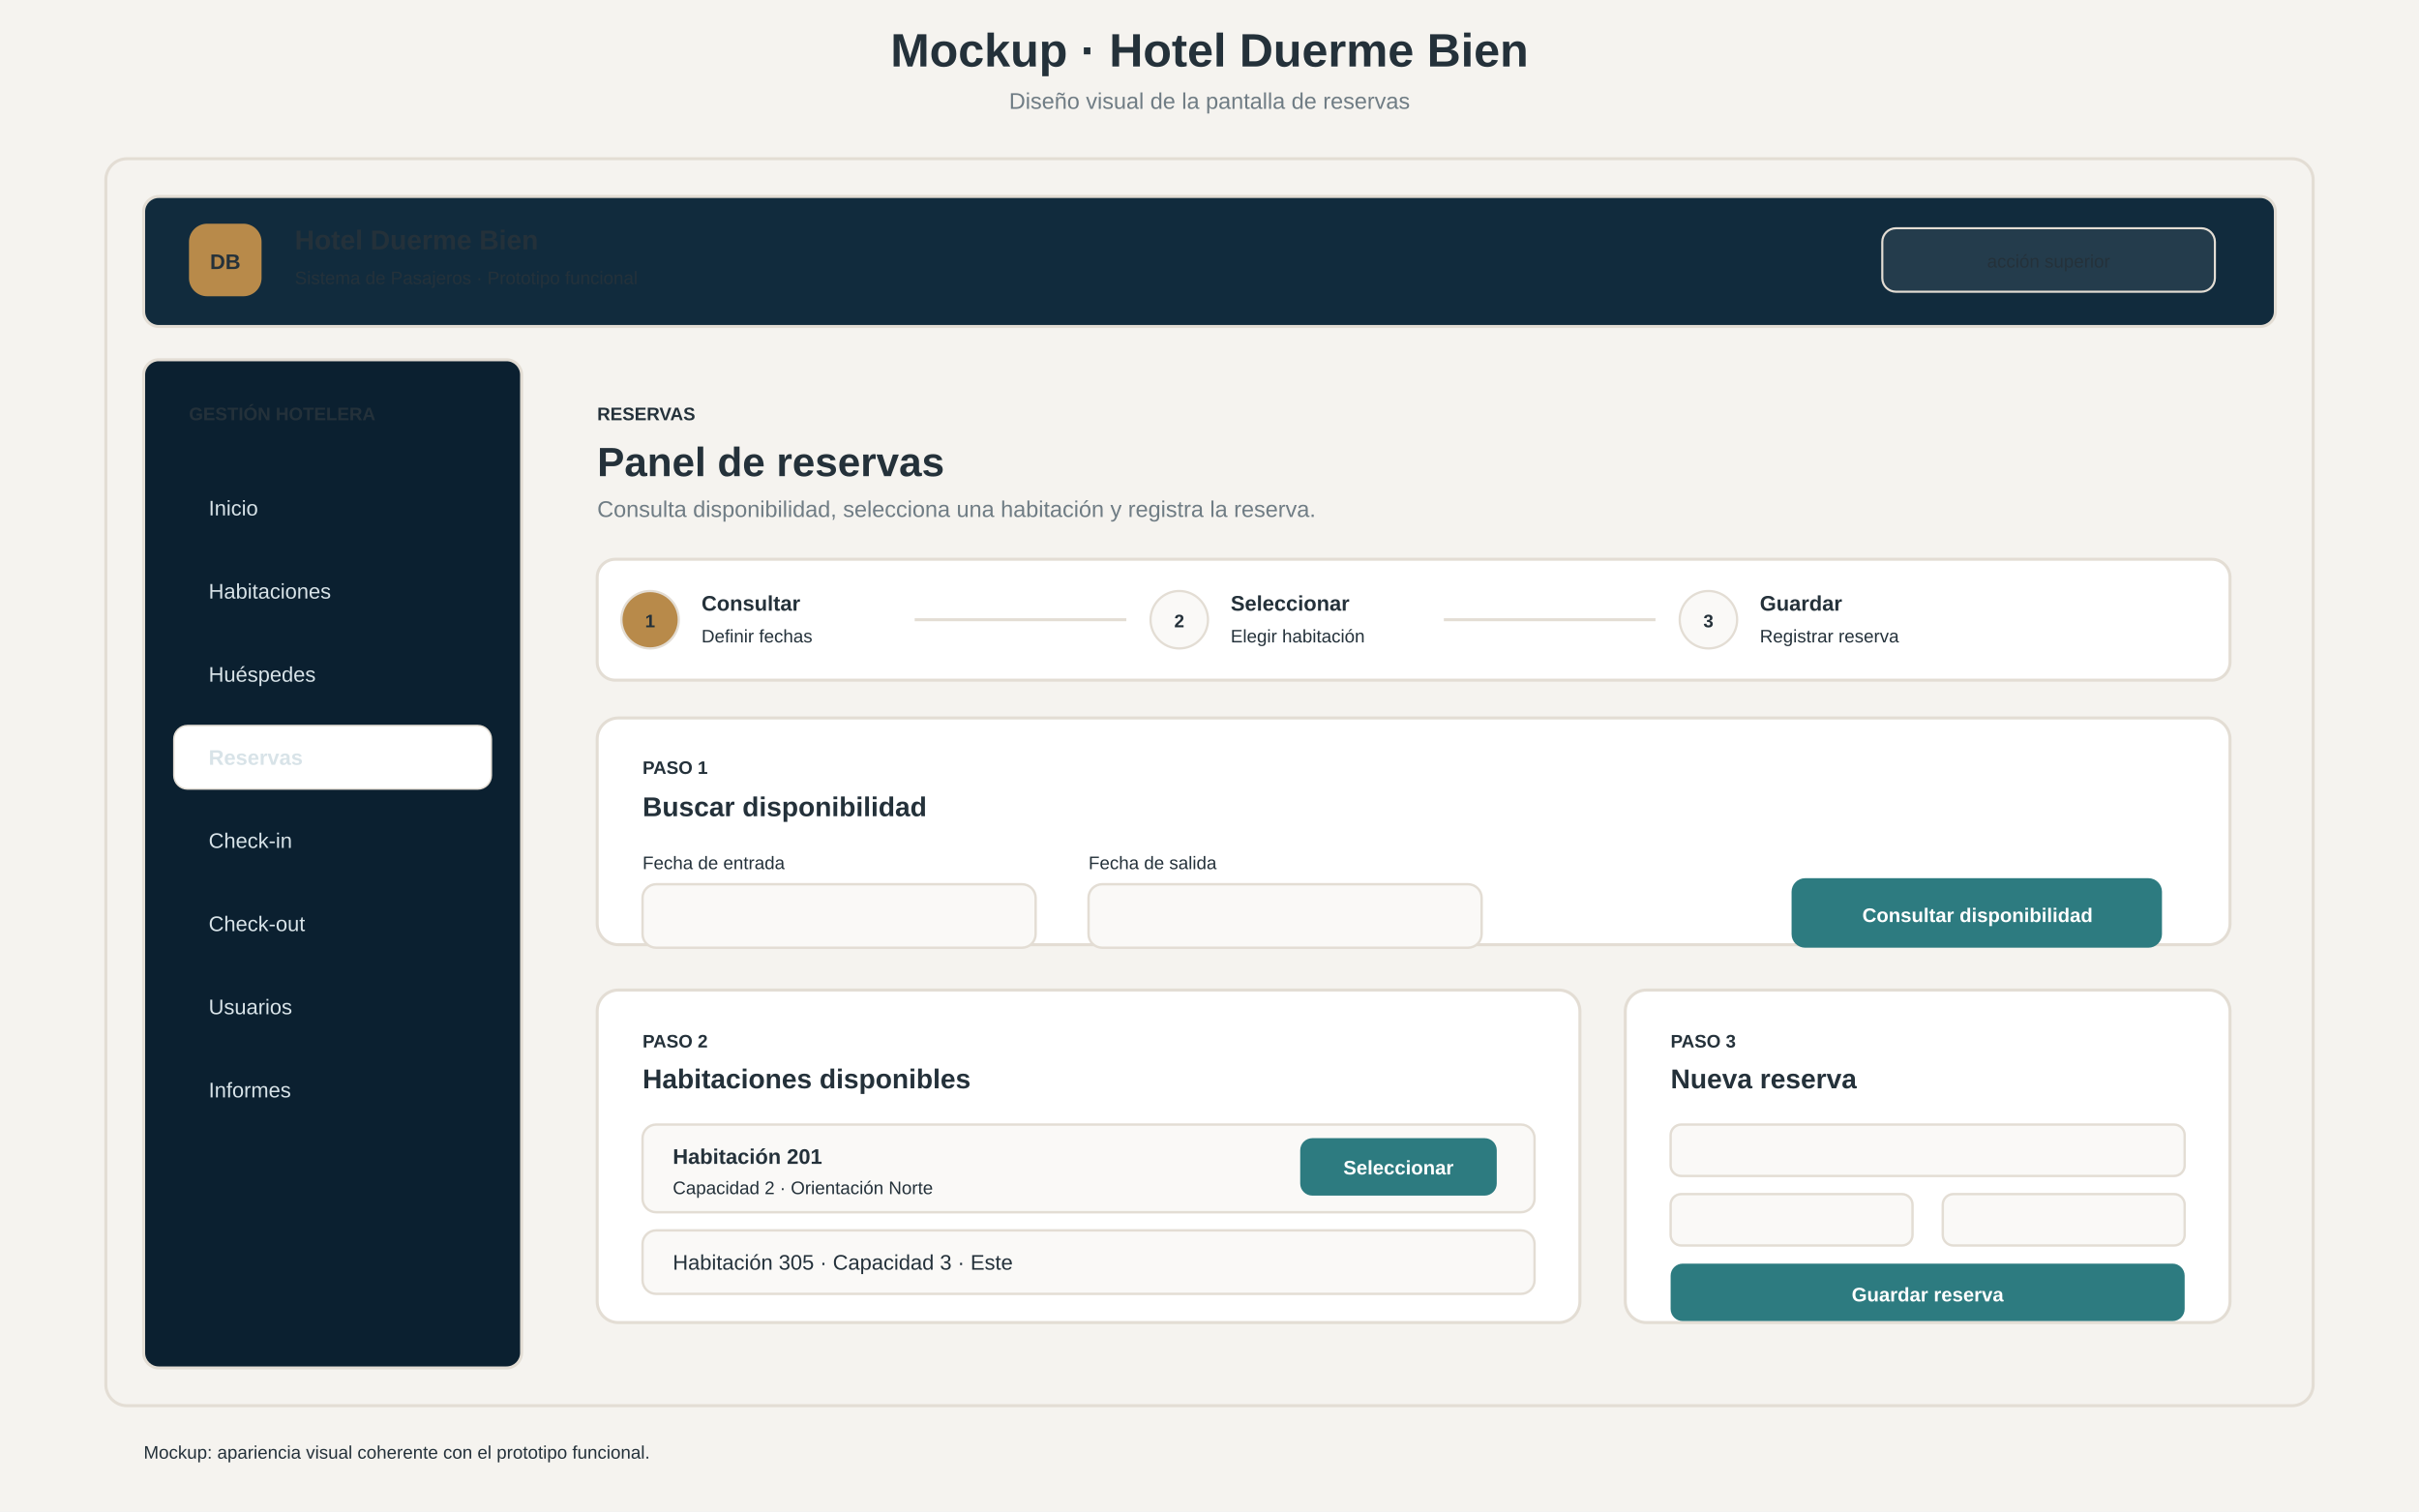
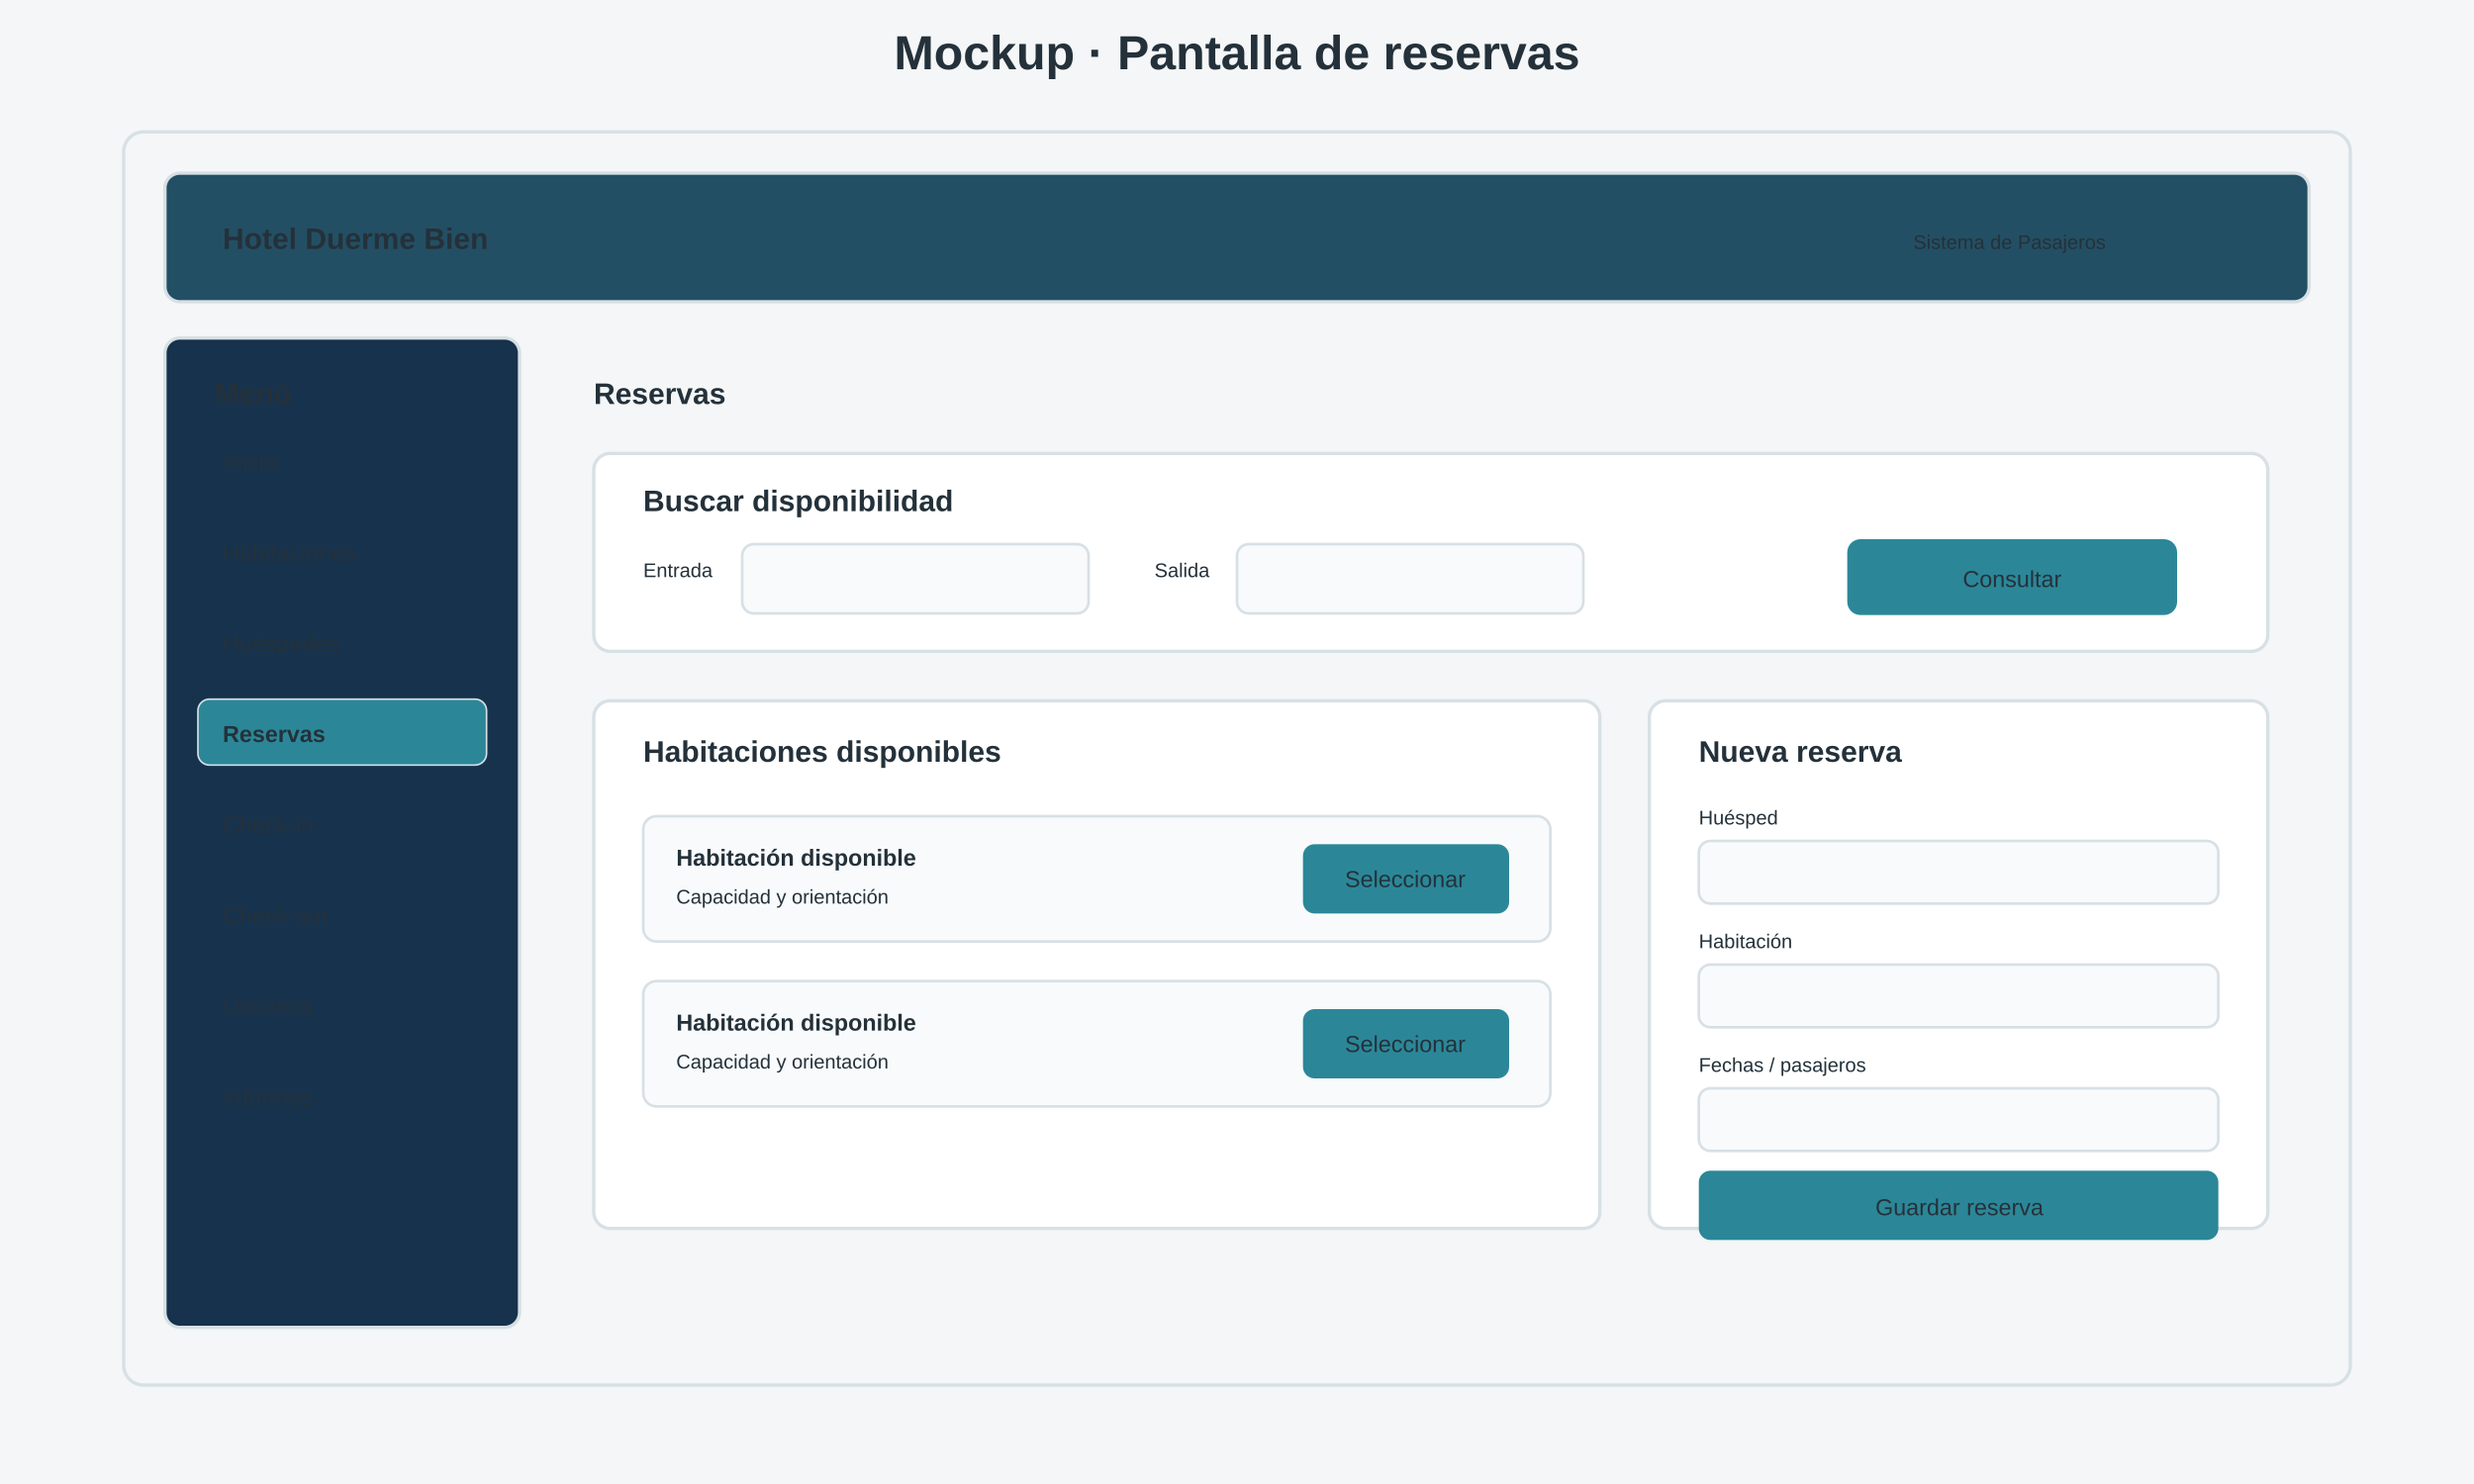
- <svg xmlns="http://www.w3.org/2000/svg" width="1600" height="1000" viewBox="0 0 1600 1000">
+ <svg xmlns="http://www.w3.org/2000/svg" width="1500" height="900" viewBox="0 0 1500 900">
  <defs>
    <style>
- .t{font-family:Arial,sans-serif;fill:#24313a}.title{font-size:31px;font-weight:700}.sub{font-size:15px;fill:#6f7c84}.h{font-size:18px;font-weight:700}.f{font-size:14px}.small{font-size:12px}
- .box{fill:#ffffff;stroke:#e3ddd4;stroke-width:2}.field{fill:#faf9f7;stroke:#e3ddd4;stroke-width:1.6}.thin{stroke:#e3ddd4;stroke-width:2;fill:none}.navtext{font-size:14px;fill:#d8e3e8}.btntext{font-size:13px;fill:#ffffff;font-weight:700}
+ .t{font-family:Arial,sans-serif;fill:#24313a}.title{font-size:29px;font-weight:700}.h{font-size:18px;font-weight:700}.f{font-size:14px}.s{font-size:12px}
+ .box{fill:#ffffff;stroke:#d7e0e5;stroke-width:2}.field{fill:#f8fafb;stroke:#d7e0e5;stroke-width:1.6}
</style>
  </defs>
-   <rect width="1600" height="1000" fill="#f5f3ef" />
-   <text x="800" y="44" text-anchor="middle" class="t title">Mockup · Hotel Duerme Bien</text>
-   <text x="800" y="72" text-anchor="middle" class="t sub">Diseño visual de la pantalla de reservas</text>
-   <rect x="70" y="105" width="1460" height="825" rx="14" fill="#f5f3ef" stroke="#e3ddd4" stroke-width="2" />
-   <rect x="95" y="130" width="1410" height="86" rx="10" fill="#112b3d" stroke="#e3ddd4" stroke-width="2" />
-   <rect x="125" y="148" width="48" height="48" rx="12" fill="#b88a4a" stroke="#e3ddd4" stroke-width="0" />
-   <text x="149" y="178" text-anchor="middle" class="t f" fill="#ffffff" font-weight="700">DB</text>
-   <text x="195" y="165" class="t h" fill="#ffffff">Hotel Duerme Bien</text>
-   <text x="195" y="188" class="t small" fill="#d9e4e9">Sistema de Pasajeros · Prototipo funcional</text>
-   <rect x="1245" y="151" width="220" height="42" rx="9" fill="rgba(255,255,255,.08)" stroke="#e3ddd4" stroke-width="1.4" />
-   <text x="1355" y="177" text-anchor="middle" class="t small" fill="#ffffff">acción superior</text>
-   <rect x="95" y="238" width="250" height="667" rx="10" fill="#0b2030" stroke="#e3ddd4" stroke-width="2" />
-   <text x="125" y="278" class="t small" fill="#d8e3e8" font-weight="700">GESTIÓN HOTELERA</text>
-   <rect x="115" y="315" width="210" height="42" rx="9" fill="transparent" stroke="none" />
-   <text x="138" y="341" class="t navtext" fill="#d8e3e8" font-weight="400">Inicio</text>
-   <rect x="115" y="370" width="210" height="42" rx="9" fill="transparent" stroke="none" />
-   <text x="138" y="396" class="t navtext" fill="#d8e3e8" font-weight="400">Habitaciones</text>
-   <rect x="115" y="425" width="210" height="42" rx="9" fill="transparent" stroke="none" />
-   <text x="138" y="451" class="t navtext" fill="#d8e3e8" font-weight="400">Huéspedes</text>
-   <rect x="115" y="480" width="210" height="42" rx="9" fill="#ffffff" stroke="#e3ddd4" />
-   <text x="138" y="506" class="t navtext" fill="#112b3d" font-weight="700">Reservas</text>
-   <rect x="115" y="535" width="210" height="42" rx="9" fill="transparent" stroke="none" />
-   <text x="138" y="561" class="t navtext" fill="#d8e3e8" font-weight="400">Check-in</text>
-   <rect x="115" y="590" width="210" height="42" rx="9" fill="transparent" stroke="none" />
-   <text x="138" y="616" class="t navtext" fill="#d8e3e8" font-weight="400">Check-out</text>
-   <rect x="115" y="645" width="210" height="42" rx="9" fill="transparent" stroke="none" />
-   <text x="138" y="671" class="t navtext" fill="#d8e3e8" font-weight="400">Usuarios</text>
-   <rect x="115" y="700" width="210" height="42" rx="9" fill="transparent" stroke="none" />
-   <text x="138" y="726" class="t navtext" fill="#d8e3e8" font-weight="400">Informes</text>
-   <text x="395" y="278" class="t small" fill="#9a7441" font-weight="700">RESERVAS</text>
-   <text x="395" y="315" class="t title" style="font-size:27px">Panel de reservas</text>
-   <text x="395" y="342" class="t sub">Consulta disponibilidad, selecciona una habitación y registra la reserva.</text>
-   <rect x="395" y="370" width="1080" height="80" rx="12" class="box" />
-   <circle cx="430" cy="410" r="19" fill="#b88a4a" stroke="#e3ddd4" stroke-width="1.5" />
-   <text x="430" y="415" text-anchor="middle" class="t small" font-weight="700">1</text>
-   <text x="464" y="404" class="t f" font-weight="700">Consultar</text>
-   <text x="464" y="425" class="t small" fill="#6f7c84">Definir fechas</text>
-   <line x1="605" y1="410" x2="745" y2="410" class="thin" />
-   <circle cx="780" cy="410" r="19" fill="#faf9f7" stroke="#e3ddd4" stroke-width="1.5" />
-   <text x="780" y="415" text-anchor="middle" class="t small" font-weight="700">2</text>
-   <text x="814" y="404" class="t f" font-weight="700">Seleccionar</text>
-   <text x="814" y="425" class="t small" fill="#6f7c84">Elegir habitación</text>
-   <line x1="955" y1="410" x2="1095" y2="410" class="thin" />
-   <circle cx="1130" cy="410" r="19" fill="#faf9f7" stroke="#e3ddd4" stroke-width="1.5" />
-   <text x="1130" y="415" text-anchor="middle" class="t small" font-weight="700">3</text>
-   <text x="1164" y="404" class="t f" font-weight="700">Guardar</text>
-   <text x="1164" y="425" class="t small" fill="#6f7c84">Registrar reserva</text>
-   <rect x="395" y="475" width="1080" height="150" rx="14" class="box" />
-   <text x="425" y="512" class="t small" fill="#9a7441" font-weight="700">PASO 1</text>
-   <text x="425" y="540" class="t h">Buscar disponibilidad</text>
-   <text x="425" y="575" class="t small" fill="#6f7c84">Fecha de entrada</text>
-   <rect x="425" y="585" width="260" height="42" rx="9" class="field" />
-   <text x="720" y="575" class="t small" fill="#6f7c84">Fecha de salida</text>
-   <rect x="720" y="585" width="260" height="42" rx="9" class="field" />
-   <rect x="1185" y="581" width="245" height="46" rx="9" fill="#2d7b80" stroke="#e3ddd4" stroke-width="0" />
-   <text x="1308" y="610" text-anchor="middle" class="t btntext">Consultar disponibilidad</text>
-   <rect x="395" y="655" width="650" height="220" rx="14" class="box" />
-   <text x="425" y="693" class="t small" fill="#9a7441" font-weight="700">PASO 2</text>
-   <text x="425" y="720" class="t h">Habitaciones disponibles</text>
-   <rect x="425" y="744" width="590" height="58" rx="9" class="field" />
-   <text x="445" y="770" class="t f" font-weight="700">Habitación 201</text>
-   <text x="445" y="790" class="t small" fill="#6f7c84">Capacidad 2 · Orientación Norte</text>
-   <rect x="860" y="753" width="130" height="38" rx="8" fill="#2d7b80" stroke="#e3ddd4" stroke-width="0" />
-   <text x="925" y="777" text-anchor="middle" class="t btntext">Seleccionar</text>
-   <rect x="425" y="814" width="590" height="42" rx="9" class="field" />
-   <text x="445" y="840" class="t f">Habitación 305 · Capacidad 3 · Este</text>
-   <rect x="1075" y="655" width="400" height="220" rx="14" class="box" />
-   <text x="1105" y="693" class="t small" fill="#9a7441" font-weight="700">PASO 3</text>
-   <text x="1105" y="720" class="t h">Nueva reserva</text>
-   <rect x="1105" y="744" width="340" height="34" rx="7" class="field" />
-   <rect x="1105" y="790" width="160" height="34" rx="7" class="field" />
-   <rect x="1285" y="790" width="160" height="34" rx="7" class="field" />
-   <rect x="1105" y="836" width="340" height="38" rx="8" fill="#2d7b80" stroke="#e3ddd4" stroke-width="0" />
-   <text x="1275" y="861" text-anchor="middle" class="t btntext">Guardar reserva</text>
-   <text x="95" y="965" class="t small" fill="#6f7c84">Mockup: apariencia visual coherente con el prototipo funcional.</text>
+   <rect width="1500" height="900" fill="#f4f6f7" />
+   <text x="750" y="42" text-anchor="middle" class="t title">Mockup · Pantalla de reservas</text>
+   <rect x="75" y="80" width="1350" height="760" rx="12" fill="#f4f6f7" stroke="#d7e0e5" stroke-width="2" />
+   <rect x="100" y="105" width="1300" height="78" rx="9" fill="#234f64" stroke="#d7e0e5" stroke-width="2" />
+   <text x="135" y="151" class="t h" fill="#fff">Hotel Duerme Bien</text>
+   <text x="1160" y="151" class="t s" fill="#e5eef2">Sistema de Pasajeros</text>
+   <rect x="100" y="205" width="215" height="600" rx="9" fill="#17324d" stroke="#d7e0e5" stroke-width="2" />
+   <text x="130" y="245" class="t h" fill="#e5eef2">Menú</text>
+   <text x="135" y="285" class="t f" fill="#e5eef2" font-weight="400">Inicio</text>
+   <text x="135" y="340" class="t f" fill="#e5eef2" font-weight="400">Habitaciones</text>
+   <text x="135" y="395" class="t f" fill="#e5eef2" font-weight="400">Huéspedes</text>
+   <rect x="120" y="424" width="175" height="40" rx="7" fill="#2b8798" stroke="#d7e0e5" stroke-width="1" />
+   <text x="135" y="450" class="t f" fill="#fff" font-weight="700">Reservas</text>
+   <text x="135" y="505" class="t f" fill="#e5eef2" font-weight="400">Check-in</text>
+   <text x="135" y="560" class="t f" fill="#e5eef2" font-weight="400">Check-out</text>
+   <text x="135" y="615" class="t f" fill="#e5eef2" font-weight="400">Usuarios</text>
+   <text x="135" y="670" class="t f" fill="#e5eef2" font-weight="400">Informes</text>
+   <text x="360" y="245" class="t h">Reservas</text>
+   <rect x="360" y="275" width="1015" height="120" rx="10" class="box" />
+   <text x="390" y="310" class="t h">Buscar disponibilidad</text>
+   <text x="390" y="350" class="t s">Entrada</text>
+   <rect x="450" y="330" width="210" height="42" rx="7" class="field" />
+   <text x="700" y="350" class="t s">Salida</text>
+   <rect x="750" y="330" width="210" height="42" rx="7" class="field" />
+   <rect x="1120" y="327" width="200" height="46" rx="8" fill="#2b8798" stroke="#d7e0e5" stroke-width="0" />
+   <text x="1220" y="356" text-anchor="middle" class="t f" fill="#fff">Consultar</text>
+   <rect x="360" y="425" width="610" height="320" rx="10" class="box" />
+   <text x="390" y="462" class="t h">Habitaciones disponibles</text>
+   <rect x="390" y="495" width="550" height="76" rx="8" class="field" />
+   <text x="410" y="525" class="t f" font-weight="700">Habitación disponible</text>
+   <text x="410" y="548" class="t s">Capacidad y orientación</text>
+   <rect x="790" y="512" width="125" height="42" rx="7" fill="#2b8798" stroke="#d7e0e5" stroke-width="0" />
+   <text x="852" y="538" text-anchor="middle" class="t f" fill="#fff">Seleccionar</text>
+   <rect x="390" y="595" width="550" height="76" rx="8" class="field" />
+   <text x="410" y="625" class="t f" font-weight="700">Habitación disponible</text>
+   <text x="410" y="648" class="t s">Capacidad y orientación</text>
+   <rect x="790" y="612" width="125" height="42" rx="7" fill="#2b8798" stroke="#d7e0e5" stroke-width="0" />
+   <text x="852" y="638" text-anchor="middle" class="t f" fill="#fff">Seleccionar</text>
+   <rect x="1000" y="425" width="375" height="320" rx="10" class="box" />
+   <text x="1030" y="462" class="t h">Nueva reserva</text>
+   <text x="1030" y="500" class="t s">Huésped</text>
+   <rect x="1030" y="510" width="315" height="38" rx="7" class="field" />
+   <text x="1030" y="575" class="t s">Habitación</text>
+   <rect x="1030" y="585" width="315" height="38" rx="7" class="field" />
+   <text x="1030" y="650" class="t s">Fechas / pasajeros</text>
+   <rect x="1030" y="660" width="315" height="38" rx="7" class="field" />
+   <rect x="1030" y="710" width="315" height="42" rx="7" fill="#2b8798" stroke="#d7e0e5" stroke-width="0" />
+   <text x="1188" y="737" text-anchor="middle" class="t f" fill="#fff">Guardar reserva</text>
</svg>
